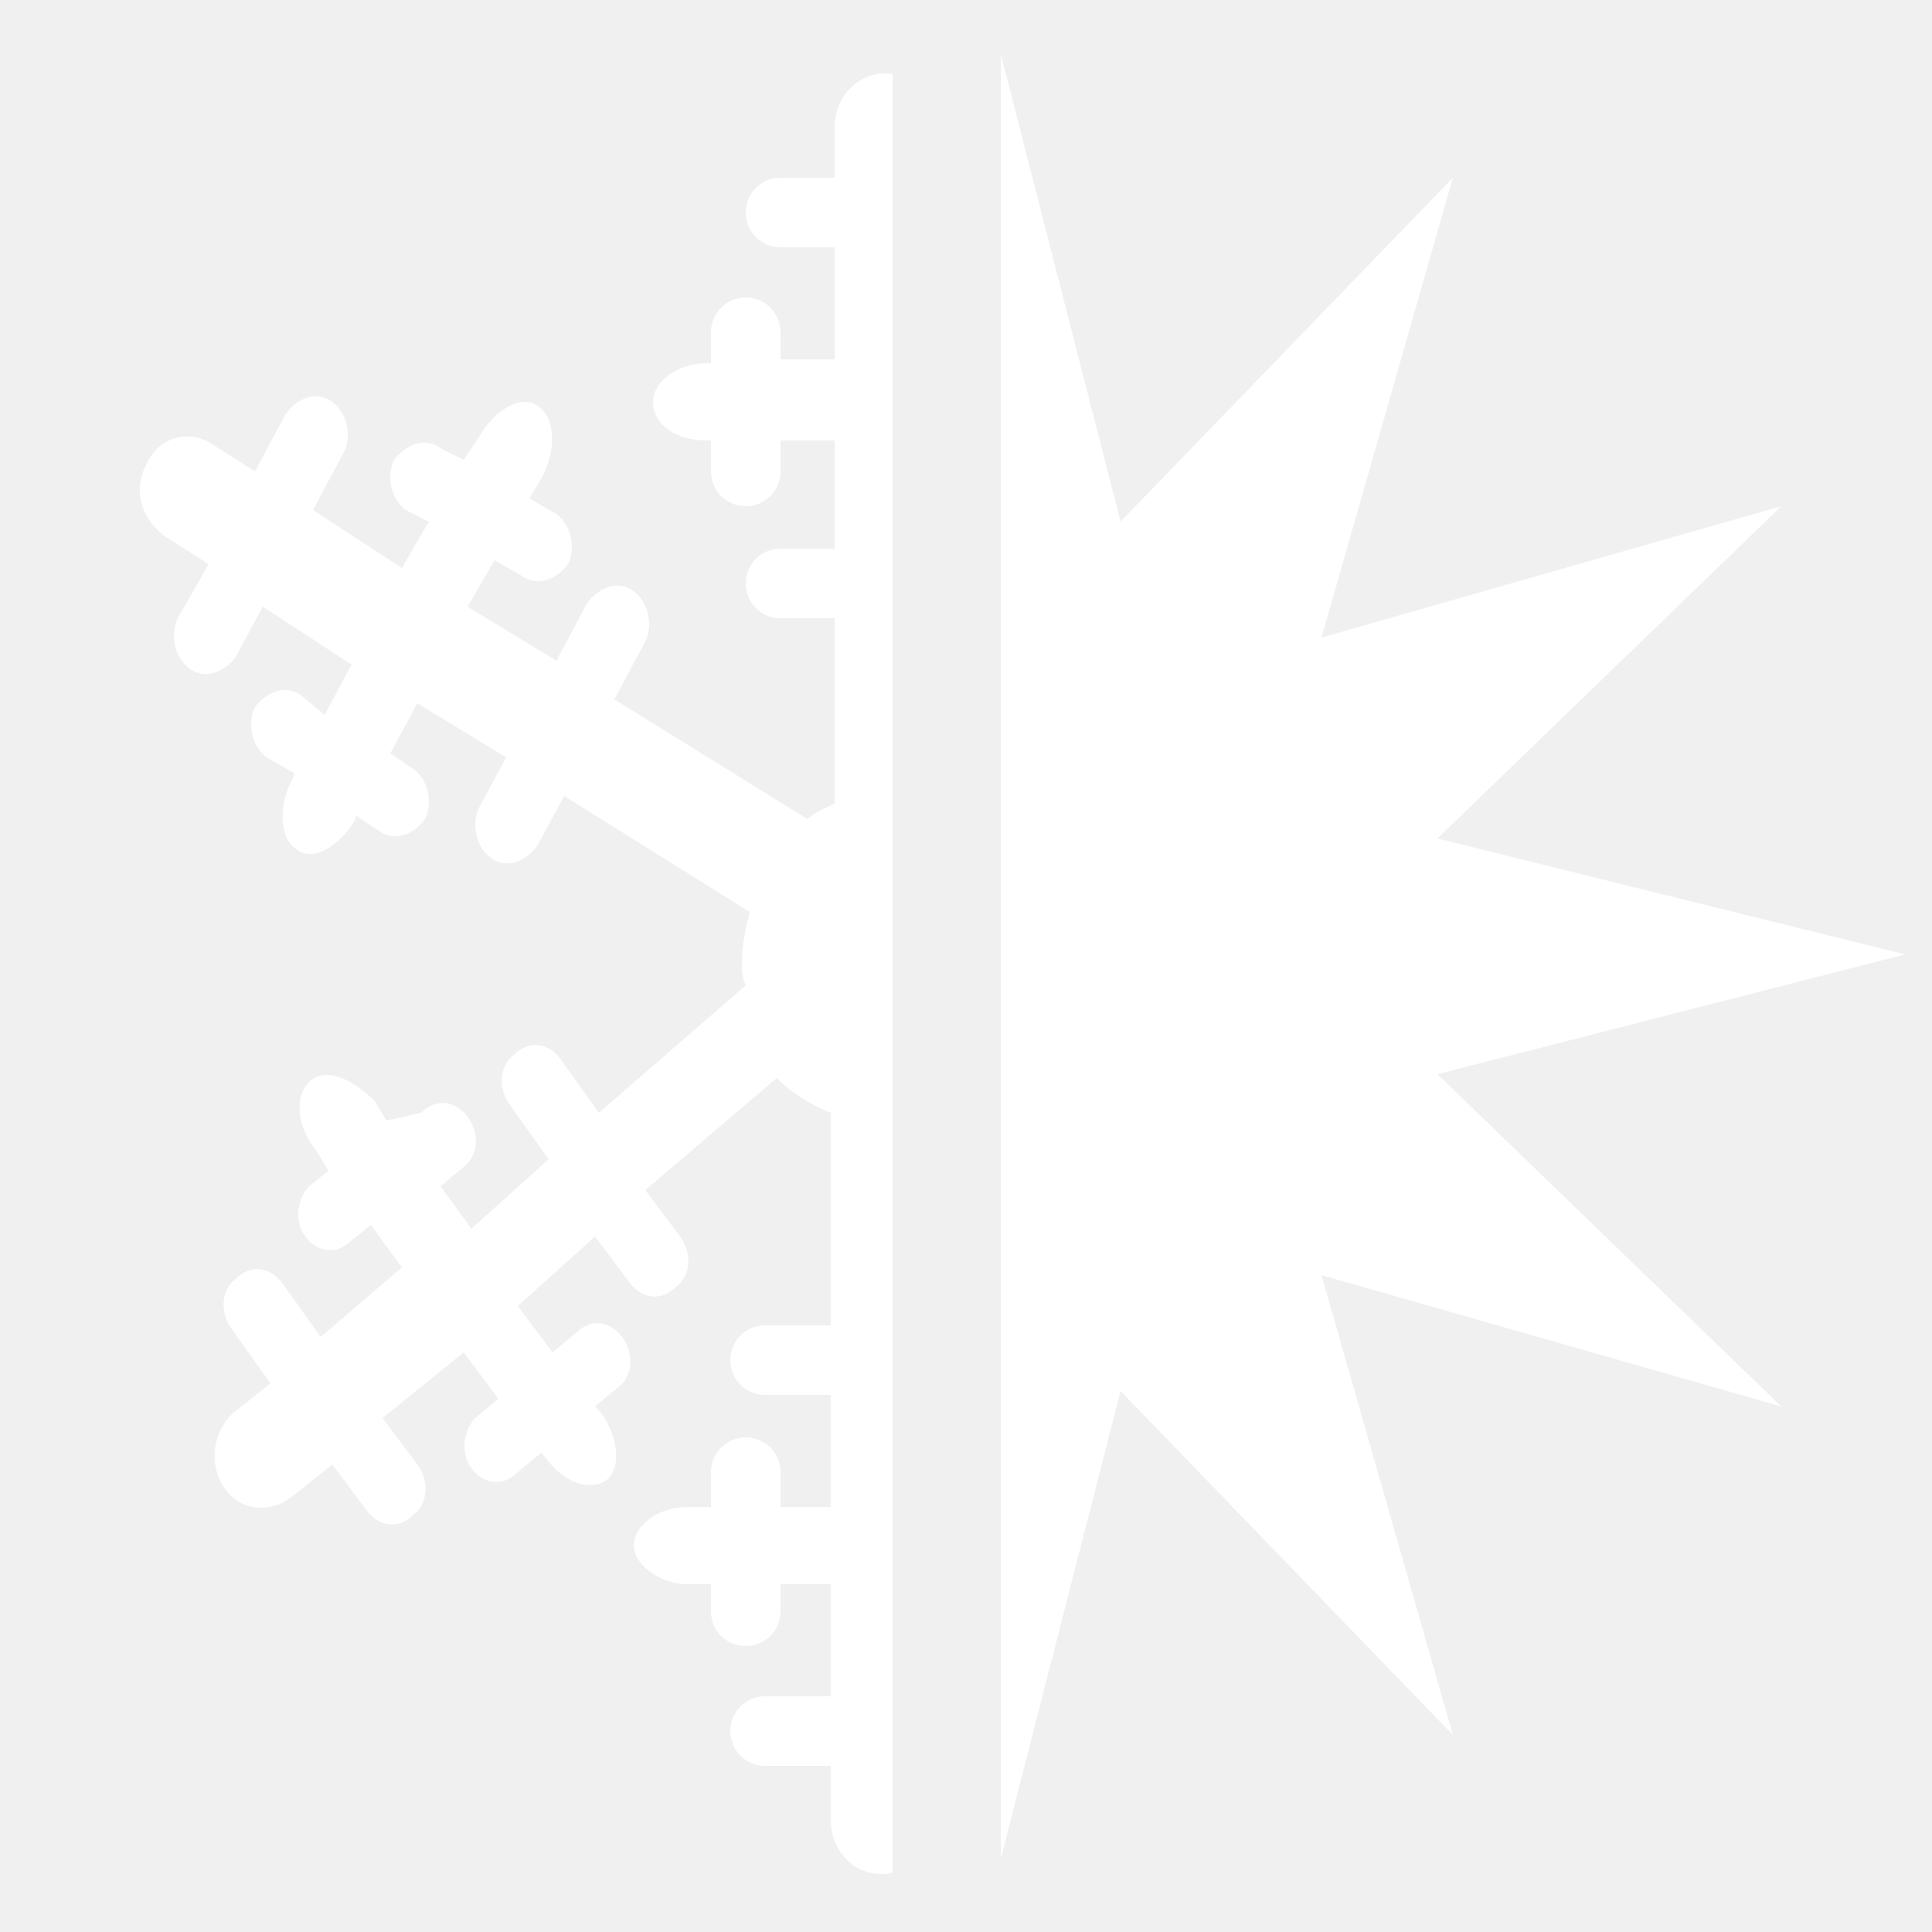
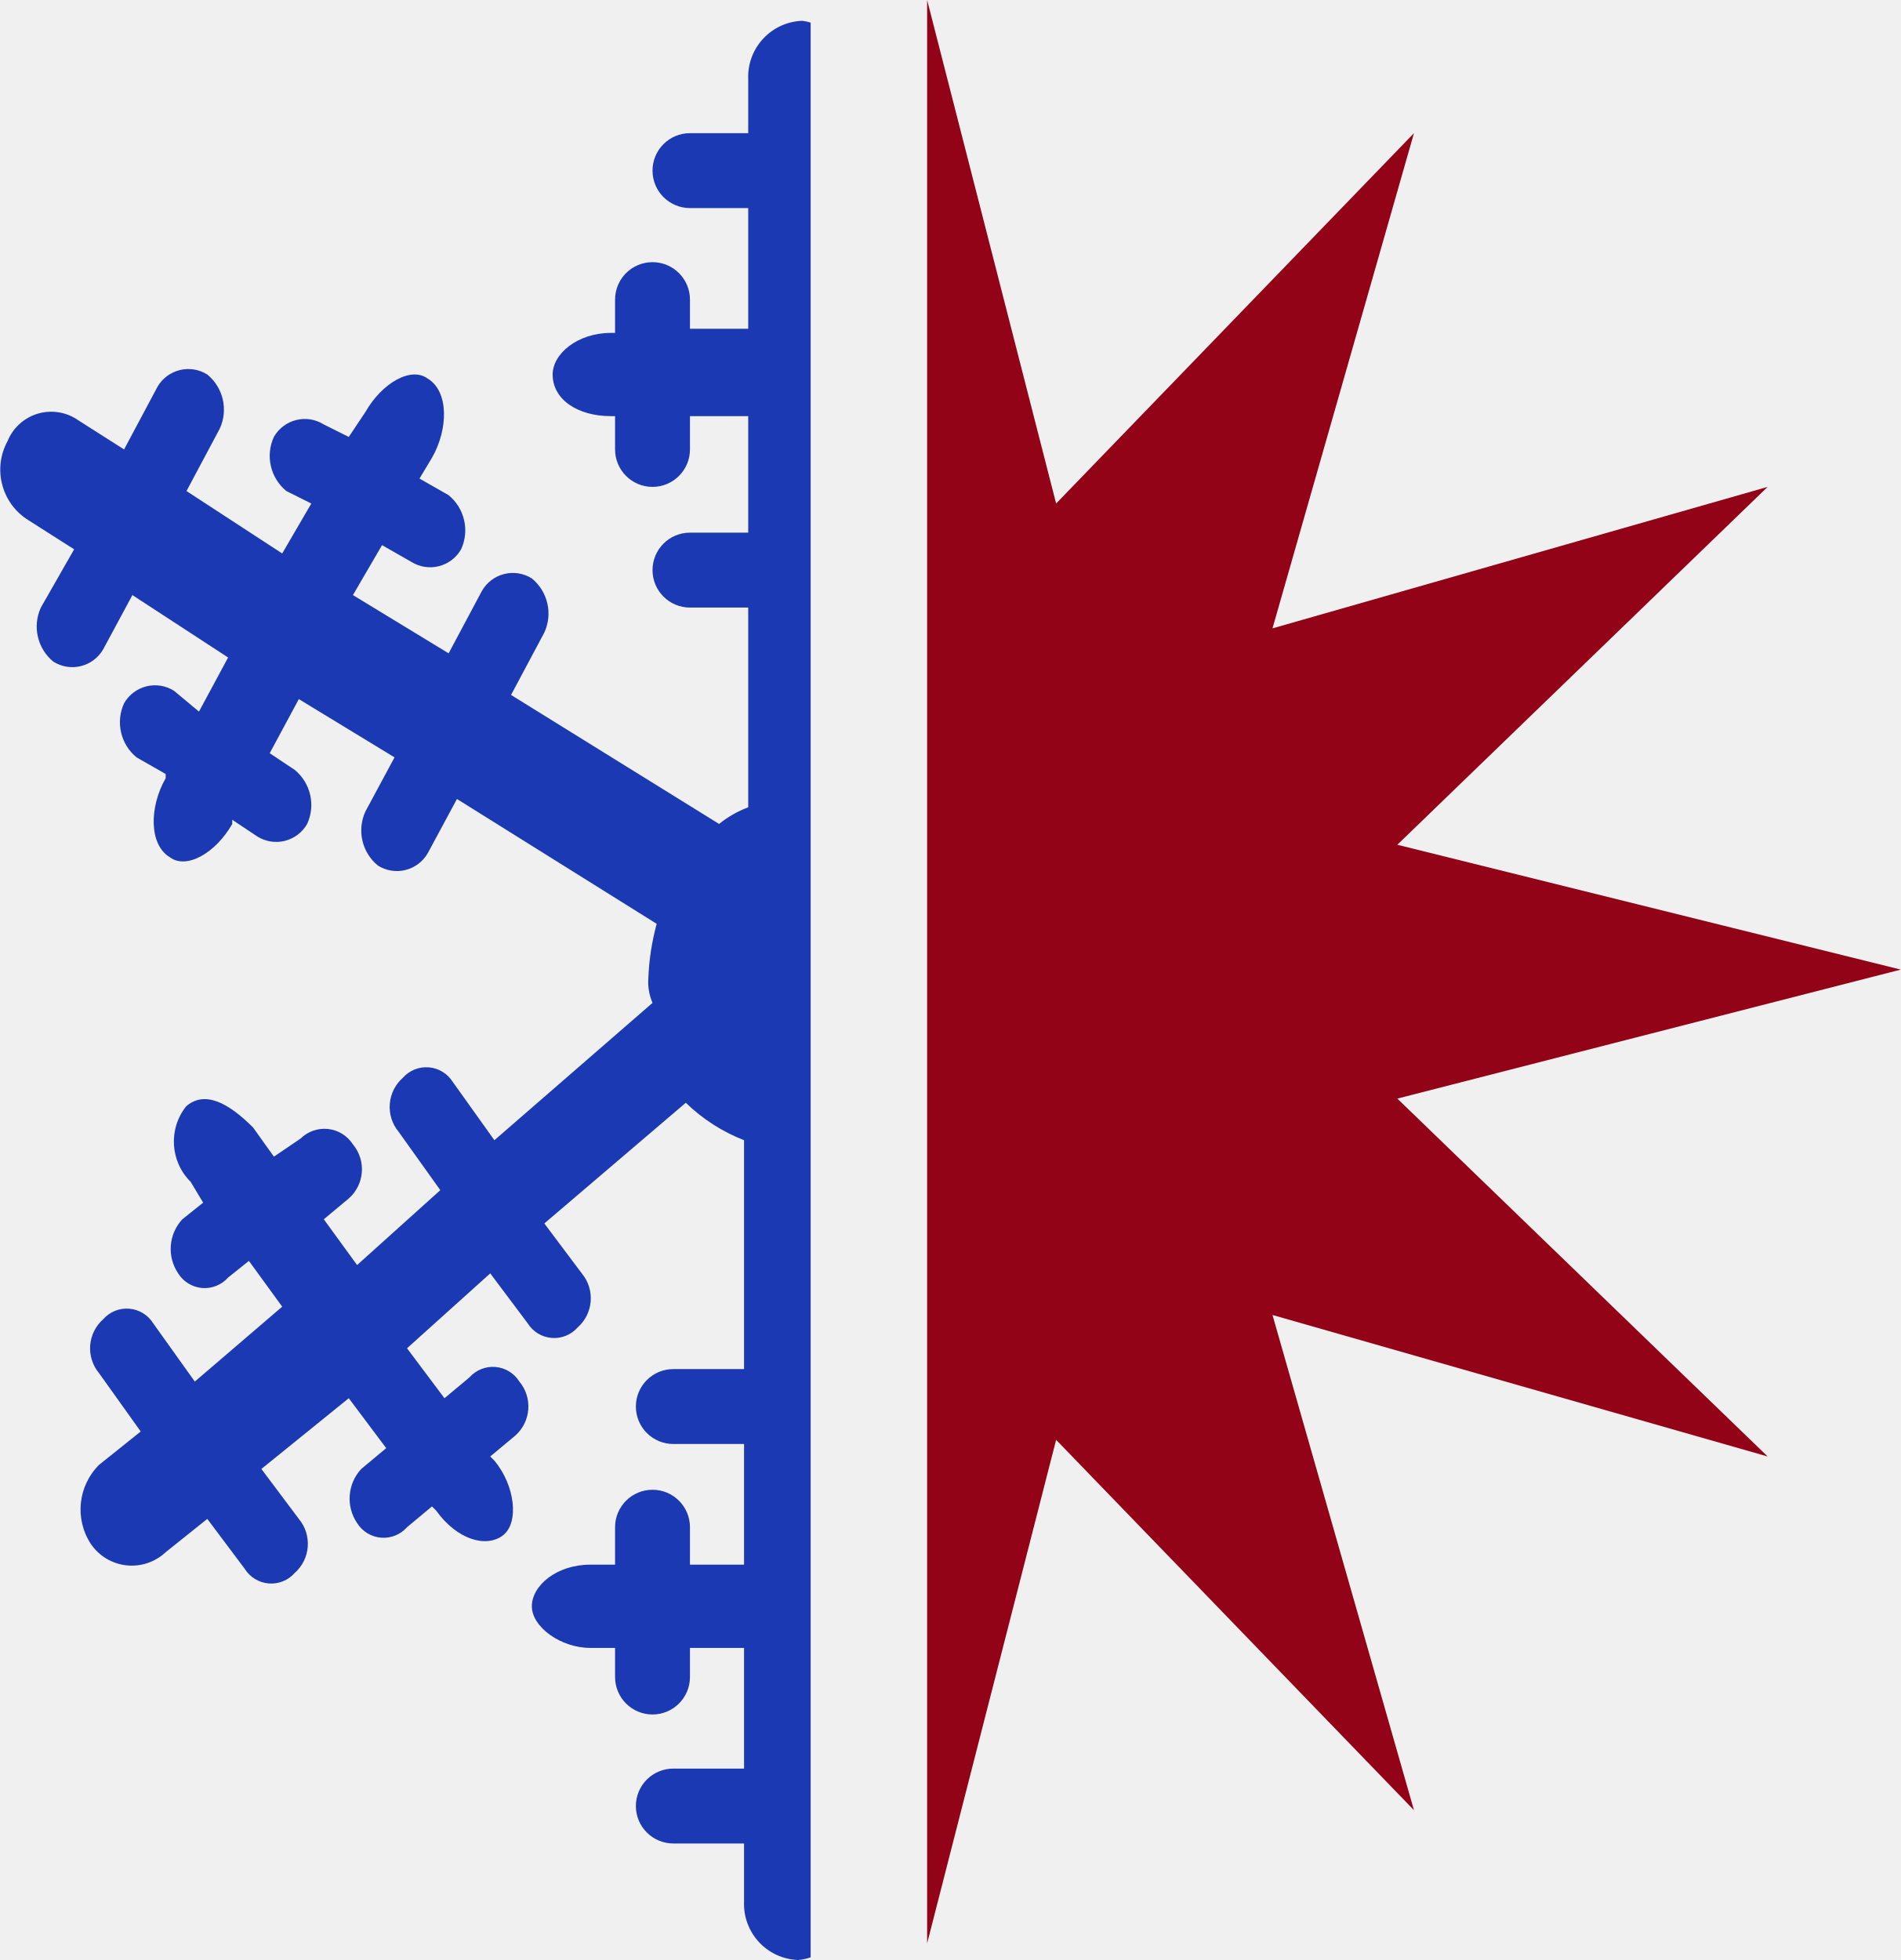
- <svg xmlns="http://www.w3.org/2000/svg" xmlns:xlink="http://www.w3.org/1999/xlink" version="1.1" id="Layer_1" x="0px" y="0px" viewBox="0 0 50 50" enable-background="new 0 0 50 50" xml:space="preserve">
-   <g>
-     <defs>
-       <rect id="SVGID_1_" x="-4" y="-6.8" width="27.1" height="60.4" />
-     </defs>
-     <clipPath id="SVGID_2_">
-       <use xlink:href="#SVGID_1_" overflow="visible" />
-     </clipPath>
-     <path clip-path="url(#SVGID_2_)" fill="#FFFFFF" d="M41.9,34.7L40.8,34l0.7-1.3c0.2-0.4,0.1-1-0.3-1.3c-0.4-0.3-0.9-0.1-1.2,0.3   l-0.7,1.3L37,31.6l0.7-1.3l0.6,0.4c0.4,0.3,0.9,0.1,1.2-0.3c0.2-0.4,0.1-1-0.3-1.3l-0.6-0.4l0-0.1c0.4-0.7,0.4-1.6-0.1-1.9   c-0.4-0.3-1.1,0.1-1.5,0.8l0,0.1l-0.6-0.4c-0.4-0.3-0.9-0.1-1.2,0.3c-0.2,0.4-0.1,1,0.3,1.3l0.6,0.4l-0.7,1.3l-2.3-1.4l0.7-1.3   c0.2-0.4,0.1-1-0.3-1.3c-0.4-0.3-0.9-0.1-1.2,0.3l-0.7,1.3l-4.7-3c0-0.1,0-0.3,0-0.4c0-0.3,0-0.6-0.1-0.9l4.8-3.8l1,1.4   c0.3,0.4,0.8,0.5,1.2,0.2c0.4-0.3,0.5-0.9,0.2-1.3l-1-1.4l2.1-1.7l0.8,1.1l-0.6,0.5c-0.4,0.3-0.5,0.9-0.2,1.3   c0.3,0.4,0.8,0.5,1.2,0.2l0.6-0.5l0.3,0.5c0.5,0.7,1.2,1,1.6,0.6c0.4-0.3,0.4-1.2-0.1-1.9l-0.3-0.5l0.5-0.4   c0.4-0.3,0.5-0.9,0.2-1.3c-0.3-0.4-0.8-0.5-1.2-0.2l-0.5,0.4L36.6,16l2.2-1.7l1,1.4c0.3,0.4,0.8,0.5,1.2,0.2   c0.4-0.3,0.5-0.9,0.2-1.3l-1-1.4l1-0.8c0.6-0.5,0.7-1.3,0.3-1.9c-0.4-0.6-1.2-0.7-1.8-0.3l-1,0.8l-0.8-1.2   c-0.3-0.4-0.8-0.5-1.2-0.2c-0.4,0.3-0.5,0.9-0.2,1.3l0.8,1.2l-2.2,1.7l-0.8-1.2l0.6-0.5c0.4-0.3,0.5-0.9,0.2-1.3   c-0.3-0.4-0.8-0.5-1.2-0.2l-0.6,0.5l0-0.1c-0.5-0.7-1.2-1-1.6-0.6c-0.4,0.3-0.4,1.2,0.1,1.9l0.1,0.1l-0.6,0.5   c-0.4,0.3-0.5,0.9-0.2,1.3c0.3,0.4,0.8,0.5,1.2,0.2l0.6-0.5l0.8,1.2l-2.1,1.7l-0.8-1.2c-0.3-0.4-0.8-0.5-1.2-0.2   c-0.4,0.3-0.5,0.9-0.2,1.3l0.8,1.2l-4.6,3.7c-0.4-0.4-0.9-0.6-1.4-0.8l0-4.7h1.7c0.5,0,0.9-0.4,0.9-0.9c0-0.5-0.4-0.9-0.9-0.9h-1.7   v-2.8h1.3v0.9c0,0.5,0.4,0.9,0.9,0.9c0.5,0,0.9-0.4,0.9-0.9v-0.9h0.5c0.8,0,1.5-0.5,1.5-1c0-0.6-0.6-1-1.5-1h-0.5V8.7   c0-0.5-0.4-0.9-0.9-0.9c-0.5,0-0.9,0.4-0.9,0.9v0.7h-1.3V6.5h1.7c0.5,0,0.9-0.4,0.9-0.9c0-0.5-0.4-0.9-0.9-0.9h-1.7V3.3   c0-0.8-0.6-1.4-1.3-1.4c-0.7,0-1.3,0.6-1.3,1.4v1.3h-1.4c-0.5,0-0.9,0.4-0.9,0.9c0,0.5,0.4,0.9,0.9,0.9h1.4v2.9h-1.4V8.6   c0-0.5-0.4-0.9-0.9-0.9c-0.5,0-0.9,0.4-0.9,0.9v0.8h-0.1c-0.8,0-1.4,0.5-1.4,1c0,0.6,0.6,1,1.4,1h0.1v0.8c0,0.5,0.4,0.9,0.9,0.9   c0.5,0,0.9-0.4,0.9-0.9v-0.8h1.4v2.8h-1.4c-0.5,0-0.9,0.4-0.9,0.9c0,0.5,0.4,0.9,0.9,0.9h1.4v4.8c-0.2,0.1-0.5,0.2-0.7,0.4l-5-3.1   l0.8-1.5c0.2-0.4,0.1-1-0.3-1.3c-0.4-0.3-0.9-0.1-1.2,0.3l-0.8,1.5l-2.3-1.4l0.7-1.2l0.7,0.4c0.4,0.3,0.9,0.1,1.2-0.3   c0.2-0.4,0.1-1-0.3-1.3l-0.7-0.4l0.3-0.5c0.4-0.7,0.4-1.6-0.1-1.9c-0.4-0.3-1.1,0.1-1.5,0.8L12,11.9l-0.6-0.3   c-0.4-0.3-0.9-0.1-1.2,0.3c-0.2,0.4-0.1,1,0.3,1.3l0.6,0.3l-0.7,1.2l-2.3-1.5l0.8-1.5c0.2-0.4,0.1-1-0.3-1.3   c-0.4-0.3-0.9-0.1-1.2,0.3l-0.8,1.5l-1.1-0.7c-0.6-0.4-1.4-0.2-1.7,0.5c-0.4,0.7-0.1,1.5,0.5,1.9l1.1,0.7L4.6,16   c-0.2,0.4-0.1,1,0.3,1.3c0.4,0.3,0.9,0.1,1.2-0.3l0.7-1.3l2.3,1.5l-0.7,1.3L7.8,18c-0.4-0.3-0.9-0.1-1.2,0.3   c-0.2,0.4-0.1,1,0.3,1.3L7.6,20l0,0.1c-0.4,0.7-0.4,1.6,0.1,1.9c0.4,0.3,1.1-0.1,1.5-0.8l0-0.1l0.6,0.4c0.4,0.3,0.9,0.1,1.2-0.3   c0.2-0.4,0.1-1-0.3-1.3l-0.6-0.4l0.7-1.3l2.3,1.4l-0.7,1.3c-0.2,0.4-0.1,1,0.3,1.3c0.4,0.3,0.9,0.1,1.2-0.3l0.7-1.3l4.8,3   c-0.1,0.4-0.2,0.9-0.2,1.3c0,0.2,0,0.4,0.1,0.6l-3.8,3.3l-1-1.4c-0.3-0.4-0.8-0.5-1.2-0.1c-0.4,0.3-0.4,0.9-0.1,1.3l1,1.4l-2,1.8   l-0.8-1.1l0.6-0.5c0.4-0.3,0.4-0.9,0.1-1.3c-0.3-0.4-0.8-0.5-1.2-0.1L10,29l-0.3-0.5C9.1,27.9,8.4,27.6,8,28   c-0.4,0.4-0.3,1.2,0.2,1.8l0.3,0.5L8,30.7C7.7,31,7.6,31.6,7.9,32c0.3,0.4,0.8,0.5,1.2,0.1l0.5-0.4l0.8,1.1l-2.1,1.8l-1-1.4   c-0.3-0.4-0.8-0.5-1.2-0.1c-0.4,0.3-0.4,0.9-0.1,1.3l1,1.4l-1,0.8c-0.5,0.5-0.6,1.3-0.2,1.9c0.4,0.6,1.2,0.7,1.8,0.2l1-0.8l0.9,1.2   c0.3,0.4,0.8,0.5,1.2,0.1c0.4-0.3,0.4-0.9,0.1-1.3l-0.9-1.2L12,35l0.9,1.2l-0.6,0.5C12,37,11.9,37.6,12.2,38   c0.3,0.4,0.8,0.5,1.2,0.1l0.6-0.5l0.1,0.1c0.5,0.7,1.2,0.9,1.6,0.6c0.4-0.3,0.3-1.2-0.2-1.8l-0.1-0.1l0.6-0.5   c0.4-0.3,0.4-0.9,0.1-1.3c-0.3-0.4-0.8-0.5-1.2-0.1l-0.6,0.5l-0.9-1.2l2-1.8l0.9,1.2c0.3,0.4,0.8,0.5,1.2,0.1   c0.4-0.3,0.4-0.9,0.1-1.3l-0.9-1.2l3.4-2.9c0.4,0.4,0.9,0.7,1.4,0.9v5.5h-1.7c-0.5,0-0.9,0.4-0.9,0.9c0,0.5,0.4,0.9,0.9,0.9h1.7V39   h-1.3v-0.9c0-0.5-0.4-0.9-0.9-0.9c-0.5,0-0.9,0.4-0.9,0.9V39h-0.6c-0.8,0-1.4,0.5-1.4,1s0.7,1,1.4,1h0.6v0.7c0,0.5,0.4,0.9,0.9,0.9   c0.5,0,0.9-0.4,0.9-0.9V41h1.3v2.9h-1.7c-0.5,0-0.9,0.4-0.9,0.9c0,0.5,0.4,0.9,0.9,0.9h1.7v1.4c0,0.8,0.6,1.4,1.3,1.4   c0.7,0,1.3-0.6,1.3-1.4v-1.3h1.4c0.5,0,0.9-0.4,0.9-0.9c0-0.5-0.4-0.9-0.9-0.9h-1.4l0-2.9h1.4v0.8c0,0.5,0.4,0.9,0.9,0.9   c0.5,0,0.9-0.4,0.9-0.9V41h0.1c0.8,0,1.4-0.5,1.4-1s-0.6-1-1.4-1h-0.1v-0.8c0-0.5-0.4-0.9-0.9-0.9c-0.5,0-0.9,0.4-0.9,0.9V39h-1.4   v-2.8h1.4c0.5,0,0.9-0.4,0.9-0.9c0-0.5-0.4-0.9-0.9-0.9h-1.4l0-5.5c0.6-0.2,1.1-0.6,1.5-1l4.5,2.8l-0.8,1.5c-0.2,0.4-0.1,1,0.3,1.3   c0.4,0.3,0.9,0.1,1.2-0.3l0.8-1.5l2.3,1.4l-0.7,1.2l-0.7-0.4c-0.4-0.3-0.9-0.1-1.2,0.3c-0.2,0.4-0.1,1,0.3,1.3l0.7,0.4l-0.3,0.5   c-0.4,0.7-0.4,1.6,0.1,1.9c0.4,0.3,1.1-0.1,1.5-0.8l0.3-0.5l0.6,0.3c0.4,0.3,0.9,0.1,1.2-0.3c0.2-0.4,0.1-1-0.3-1.3L35,35.2   l0.7-1.2l2.3,1.5L37.2,37c-0.2,0.4-0.1,1,0.3,1.3c0.4,0.3,0.9,0.1,1.2-0.3l0.8-1.5l1.1,0.7c0.6,0.4,1.4,0.2,1.7-0.5   C42.7,35.9,42.5,35.1,41.9,34.7z" />
-   </g>
-   <polygon fill="#FFFFFF" points="37.2,27.8 49.3,24.7 37.2,21.7 46.1,13.1 34.2,16.5 37.6,4.6 29,13.5 25.9,1.4 25.9,1.5 25.9,48   25.9,48.1 29,36 37.6,44.9 34.2,33 46.1,36.4 " />
+ <svg xmlns="http://www.w3.org/2000/svg" viewBox="0 0 45.682 47.1">
+   <path fill="#1b39b2" d="M19.482.543a1.15 1.15 0 0 0-.2-.043 1.347 1.347 0 0 0-1.3 1.4v1.3h-1.4a.9.9 0 0 0 0 1.8h1.4v2.9h-1.4v-.7a.9.9 0 1 0-1.8 0V8h-.1c-.8 0-1.4.5-1.4 1 0 .6.6 1 1.4 1h.1v.8a.9.9 0 0 0 1.8 0V10h1.4v2.8h-1.4a.9.9 0 1 0 0 1.8h1.4v4.8a2.506 2.506 0 0 0-.7.4l-5-3.1.8-1.5a1.091 1.091 0 0 0-.3-1.3.856.856 0 0 0-1.2.3l-.8 1.5-2.3-1.4.7-1.2.7.4a.856.856 0 0 0 1.2-.3 1.091 1.091 0 0 0-.3-1.3l-.7-.4.3-.5c.4-.7.4-1.6-.1-1.9-.4-.3-1.1.1-1.5.8l-.4.6-.6-.3a.856.856 0 0 0-1.2.3 1.091 1.091 0 0 0 .3 1.3l.6.3-.7 1.2-2.3-1.5.8-1.5a1.091 1.091 0 0 0-.3-1.3.856.856 0 0 0-1.2.3l-.8 1.5-1.1-.7a1.132 1.132 0 0 0-1.7.5 1.429 1.429 0 0 0 .5 1.9l1.1.7-.8 1.4a1.091 1.091 0 0 0 .3 1.3.856.856 0 0 0 1.2-.3l.7-1.3 2.3 1.5-.7 1.3-.6-.5a.856.856 0 0 0-1.2.3 1.091 1.091 0 0 0 .3 1.3l.7.4v.1c-.4.7-.4 1.6.1 1.9.4.3 1.1-.1 1.5-.8v-.1l.6.4a.856.856 0 0 0 1.2-.3 1.091 1.091 0 0 0-.3-1.3l-.6-.4.7-1.3 2.3 1.4-.7 1.3a1.091 1.091 0 0 0 .3 1.3.856.856 0 0 0 1.2-.3l.7-1.3 4.8 3a5.853 5.853 0 0 0-.2 1.3 1.268 1.268 0 0 0 .1.6l-3.8 3.3-1-1.4a.751.751 0 0 0-1.2-.1.935.935 0 0 0-.1 1.3l1 1.4-2 1.8-.8-1.1.6-.5a.935.935 0 0 0 .1-1.3.815.815 0 0 0-1.259-.139l-.64.434-.5-.7c-.6-.6-1.162-.891-1.606-.513a1.361 1.361 0 0 0 .105 1.818l.3.5-.5.4a1.048 1.048 0 0 0-.1 1.3.751.751 0 0 0 1.2.1l.5-.4.8 1.1-2.1 1.8-1-1.4a.751.751 0 0 0-1.2-.1.935.935 0 0 0-.1 1.3l1 1.4-1 .8a1.513 1.513 0 0 0-.2 1.9 1.189 1.189 0 0 0 1.8.2l1-.8.9 1.2a.751.751 0 0 0 1.2.1.935.935 0 0 0 .1-1.3l-.9-1.2 2.1-1.7.9 1.2-.6.5a1.048 1.048 0 0 0-.1 1.3.751.751 0 0 0 1.2.1l.6-.5.1.1c.5.7 1.2.9 1.6.6s.3-1.2-.2-1.8l-.1-.1.6-.5a.935.935 0 0 0 .1-1.3.751.751 0 0 0-1.2-.1l-.6.5-.9-1.2 2-1.8.9 1.2a.751.751 0 0 0 1.2.1.935.935 0 0 0 .1-1.3l-.9-1.2 3.4-2.9a4.2 4.2 0 0 0 1.4.9v5.5h-1.7a.9.9 0 1 0 0 1.8h1.7v2.9h-1.3v-.9a.9.9 0 0 0-1.8 0v.9h-.6c-.8 0-1.4.5-1.4 1s.7 1 1.4 1h.6v.7a.9.9 0 0 0 1.8 0v-.7h1.3v2.9h-1.7a.9.9 0 0 0 0 1.8h1.7v1.4a1.347 1.347 0 0 0 1.3 1.4 1.181 1.181 0 0 0 .3-.064Z" />
+   <path fill="#930318" d="m33.582 26.4 12.1-3.1-12.1-3 8.9-8.6-11.9 3.4 3.4-11.9-8.6 8.9-3.1-12.1v46.7l3.1-12.1 8.6 8.9-3.4-11.9 11.9 3.4-8.9-8.6z" />
</svg>
